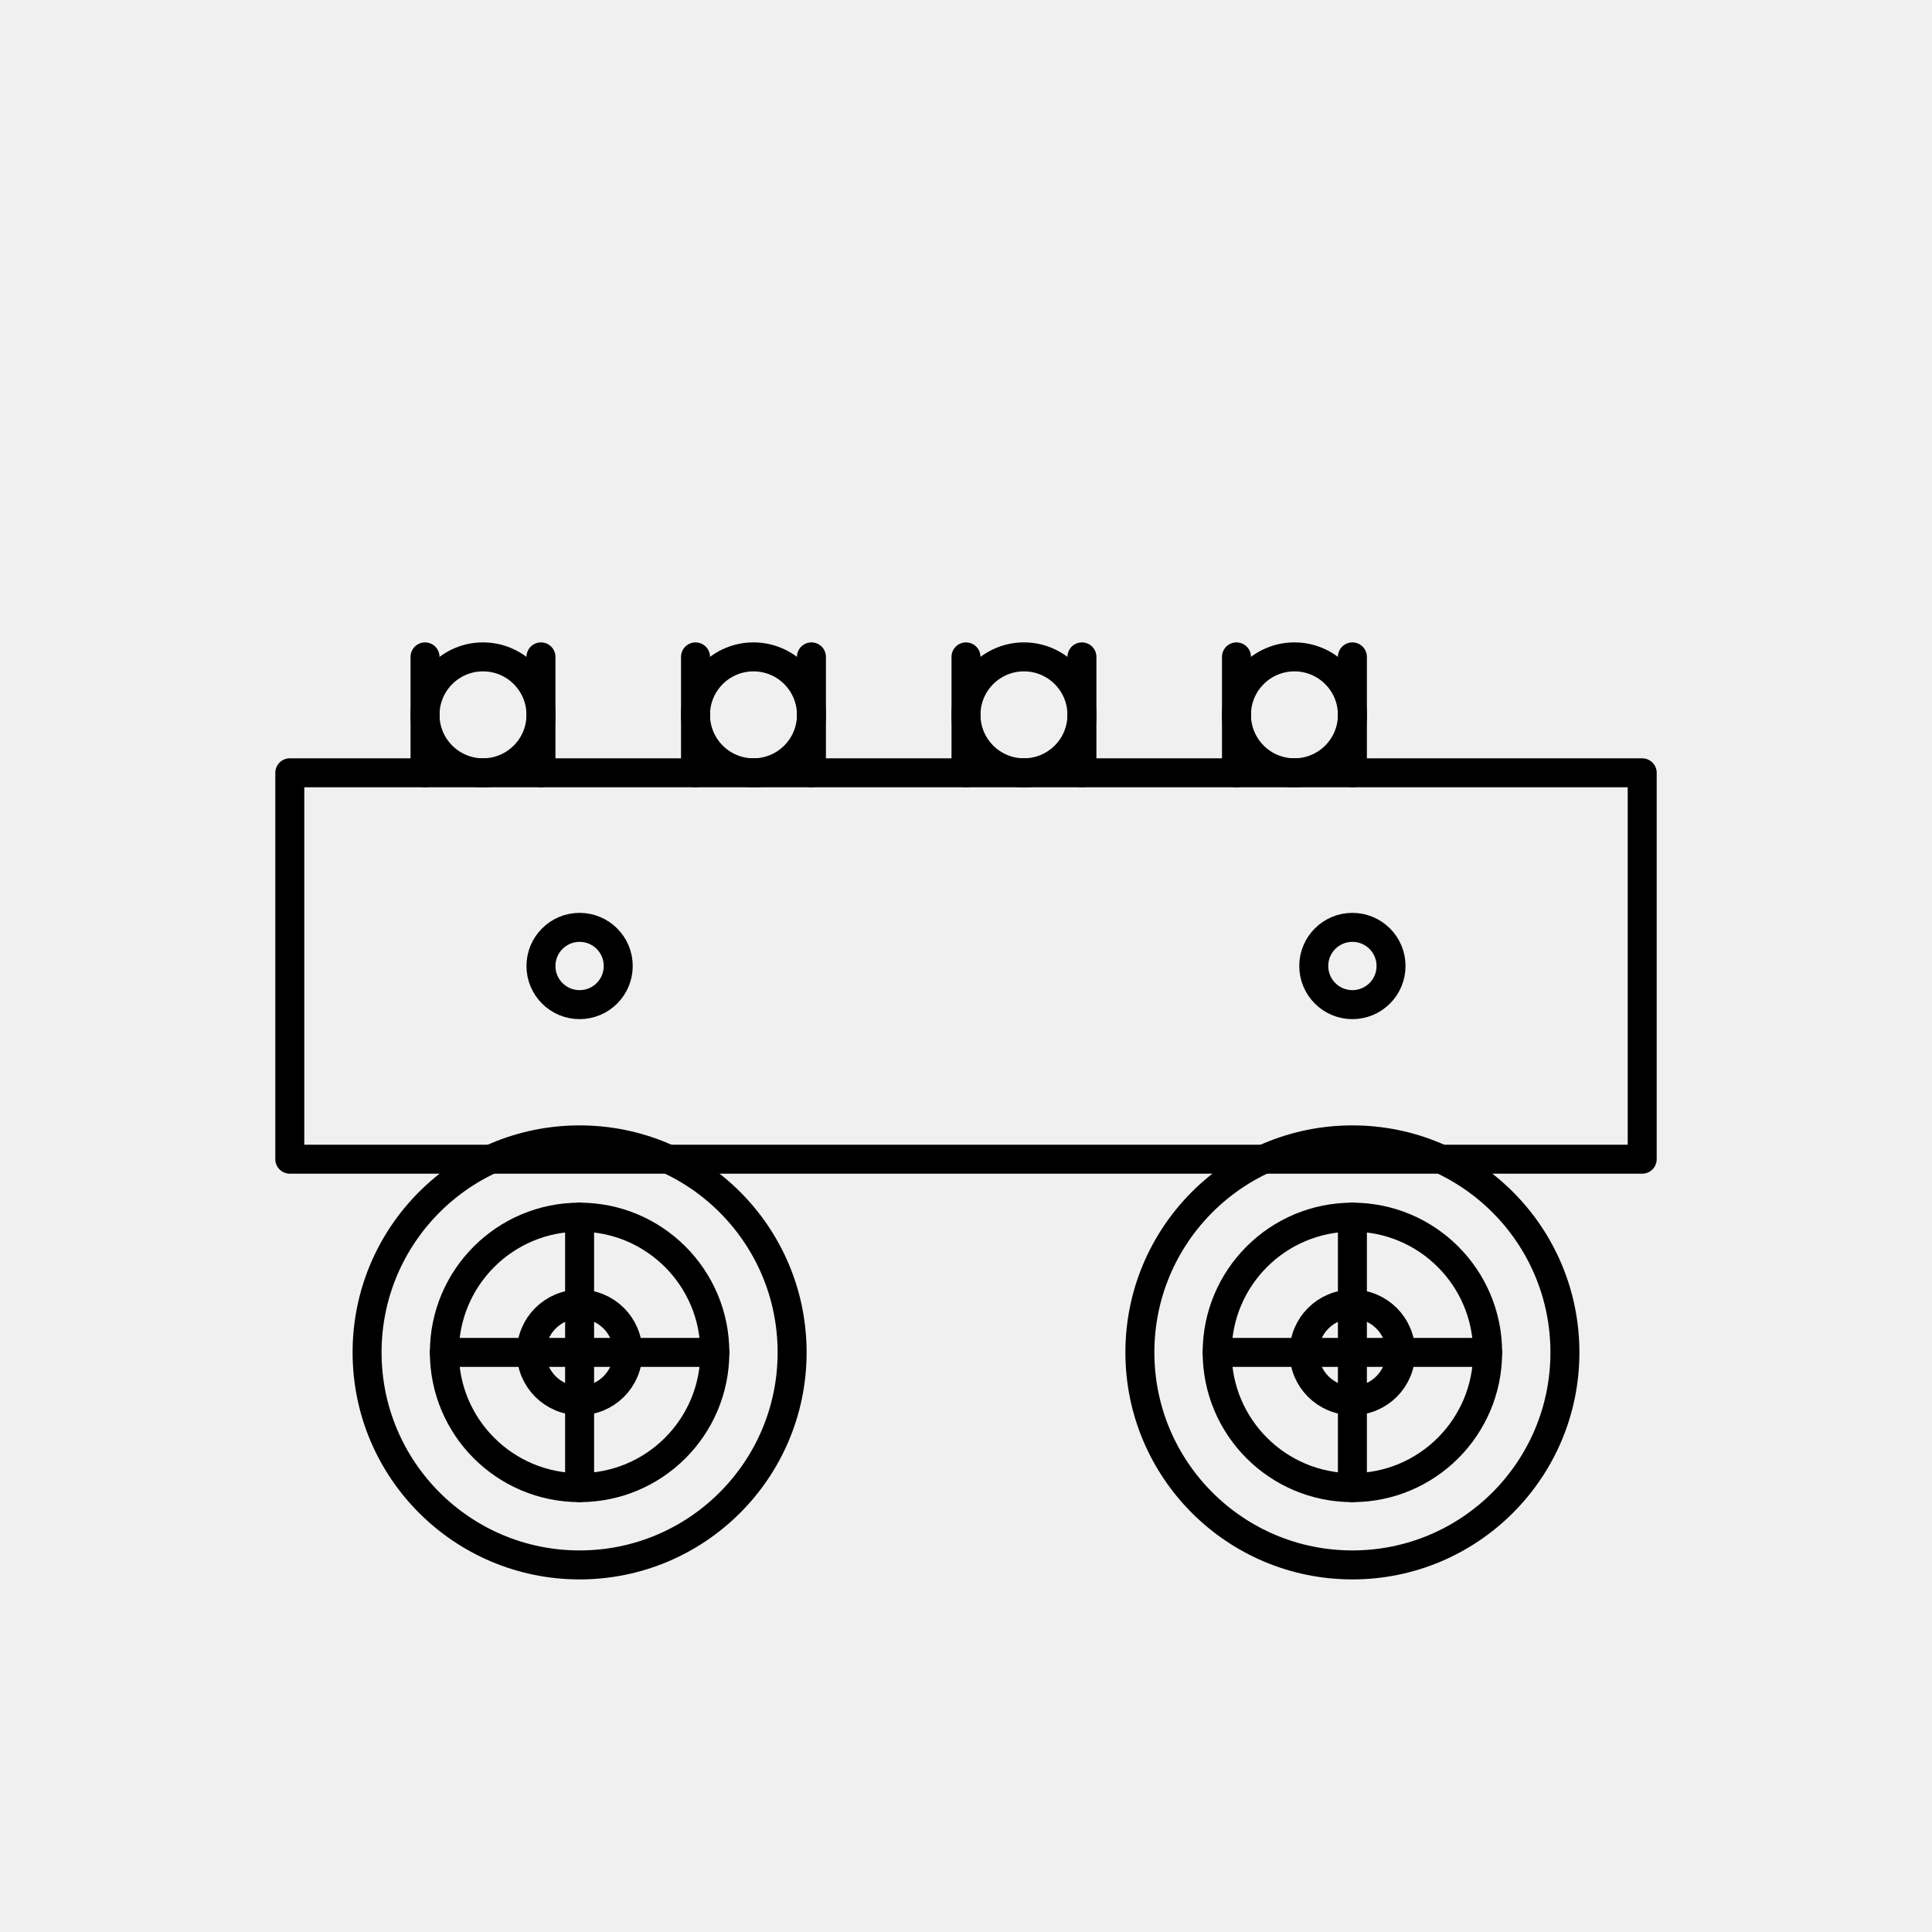
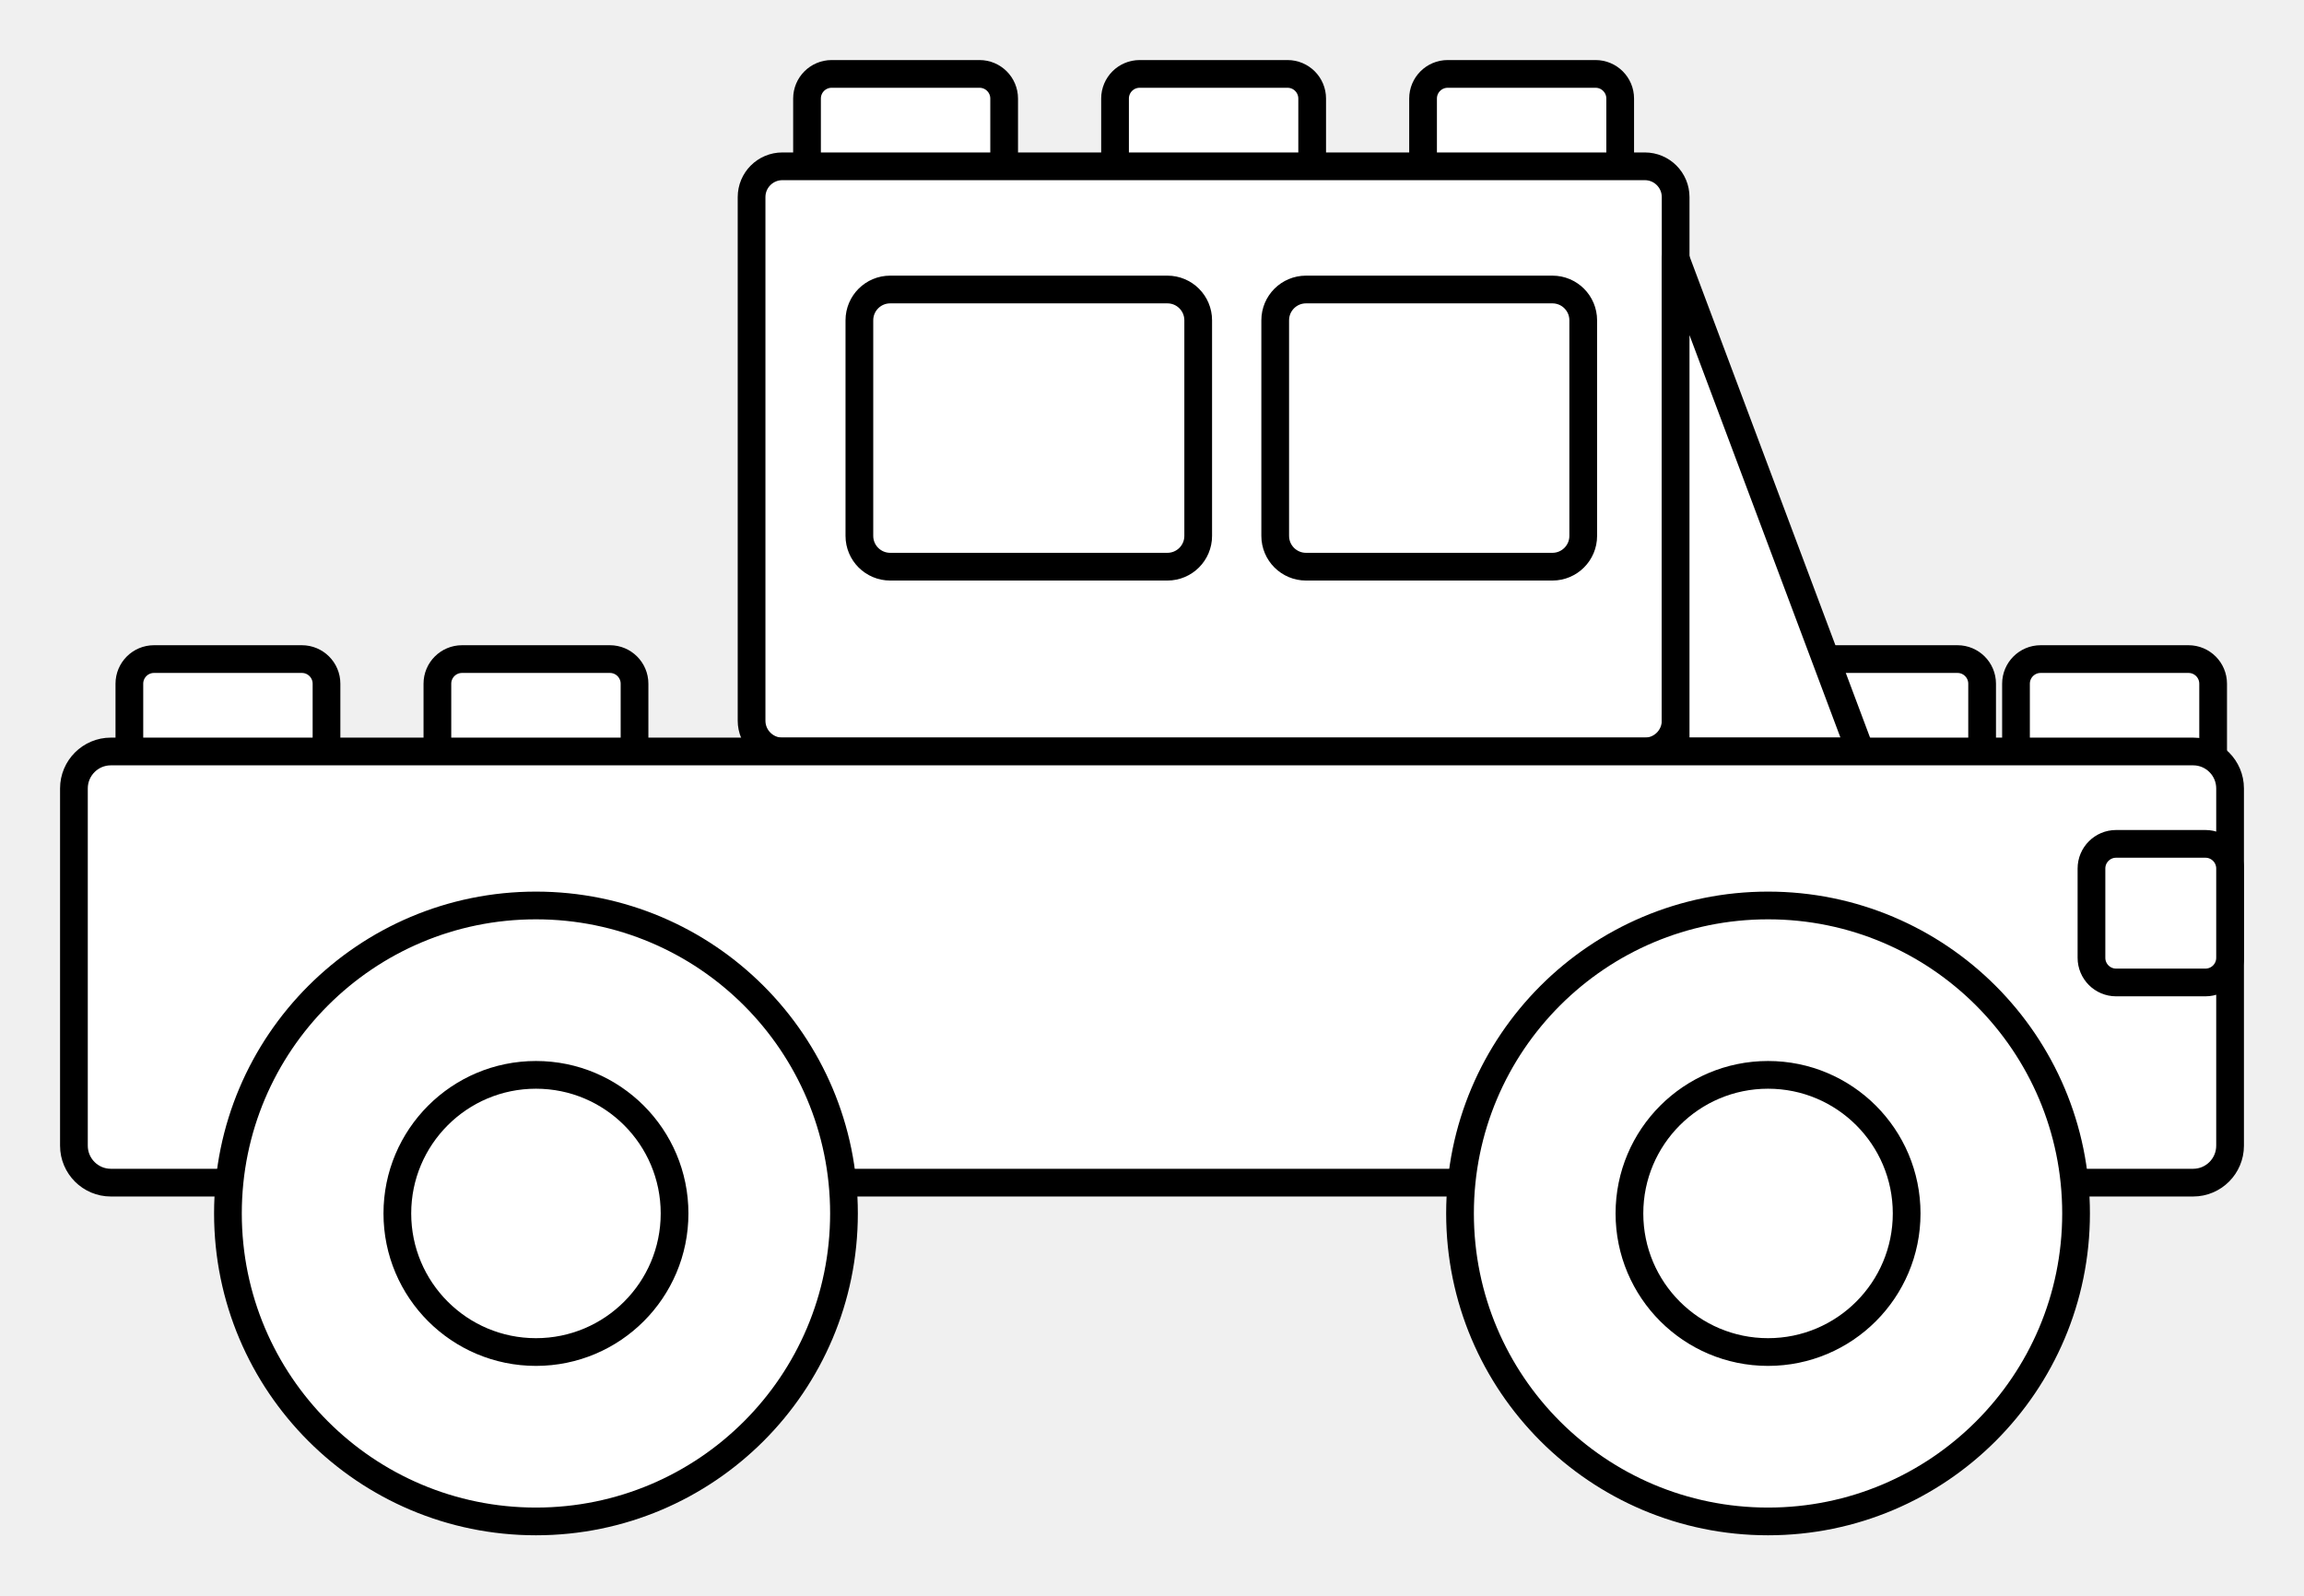
- <svg xmlns="http://www.w3.org/2000/svg" viewBox="0 0 200 200">
-   <g fill="none" stroke="#000" stroke-width="3" stroke-linecap="round" stroke-linejoin="round">
-     <rect x="30" y="80" width="140" height="40" />
-     <circle cx="50" cy="74" r="6" />
-     <circle cx="78" cy="74" r="6" />
-     <circle cx="106" cy="74" r="6" />
-     <circle cx="134" cy="74" r="6" />
-     <line x1="44" y1="80" x2="44" y2="68" />
-     <line x1="56" y1="80" x2="56" y2="68" />
-     <line x1="72" y1="80" x2="72" y2="68" />
-     <line x1="84" y1="80" x2="84" y2="68" />
-     <line x1="100" y1="80" x2="100" y2="68" />
-     <line x1="112" y1="80" x2="112" y2="68" />
-     <line x1="128" y1="80" x2="128" y2="68" />
-     <line x1="140" y1="80" x2="140" y2="68" />
-     <circle cx="60" cy="100" r="4" />
-     <circle cx="140" cy="100" r="4" />
-     <circle cx="60" cy="140" r="22" />
-     <circle cx="60" cy="140" r="14" />
-     <circle cx="60" cy="140" r="5" />
-     <line x1="46" y1="140" x2="74" y2="140" />
-     <line x1="60" y1="126" x2="60" y2="154" />
-     <circle cx="140" cy="140" r="22" />
-     <circle cx="140" cy="140" r="14" />
-     <circle cx="140" cy="140" r="5" />
-     <line x1="126" y1="140" x2="154" y2="140" />
-     <line x1="140" y1="126" x2="140" y2="154" />
+ <svg xmlns="http://www.w3.org/2000/svg" viewBox="226 196 748 518" width="748" height="518">
+   <g fill="none" stroke="#000" stroke-width="9" stroke-linecap="round" stroke-linejoin="round">
+     <rect fill="#fff" x="268" y="410" width="64" height="40" rx="8" />
+     <rect fill="#fff" x="368" y="410" width="64" height="40" rx="8" />
+     <rect fill="#fff" x="805.5" y="410" width="64" height="40" rx="8" />
+     <rect fill="#fff" x="880.5" y="410" width="64" height="40" rx="8" />
+     <rect fill="#fff" x="488" y="220" width="64" height="40" rx="8" />
+     <rect fill="#fff" x="588" y="220" width="64" height="40" rx="8" />
+     <rect fill="#fff" x="688" y="220" width="64" height="40" rx="8" />
+     <rect fill="#fff" x="470" y="250" width="300" height="190" rx="10" />
+     <path d="M770 280 L830 440 L770 440 Z" fill="#fff" />
+     <rect fill="#fff" x="505" y="290" width="110" height="90" rx="10" />
+     <rect fill="#fff" x="640" y="290" width="100" height="90" rx="10" />
+     <rect fill="#fff" x="250" y="440" width="700" height="140" rx="12" />
+     <rect fill="#fff" x="905" y="470" width="45" height="45" rx="8" />
+     <circle fill="#fff" cx="400" cy="590" r="100" />
+     <circle fill="#fff" cx="400" cy="590" r="45" />
+     <circle fill="#fff" cx="800" cy="590" r="100" />
+     <circle fill="#fff" cx="800" cy="590" r="45" />
  </g>
</svg>
